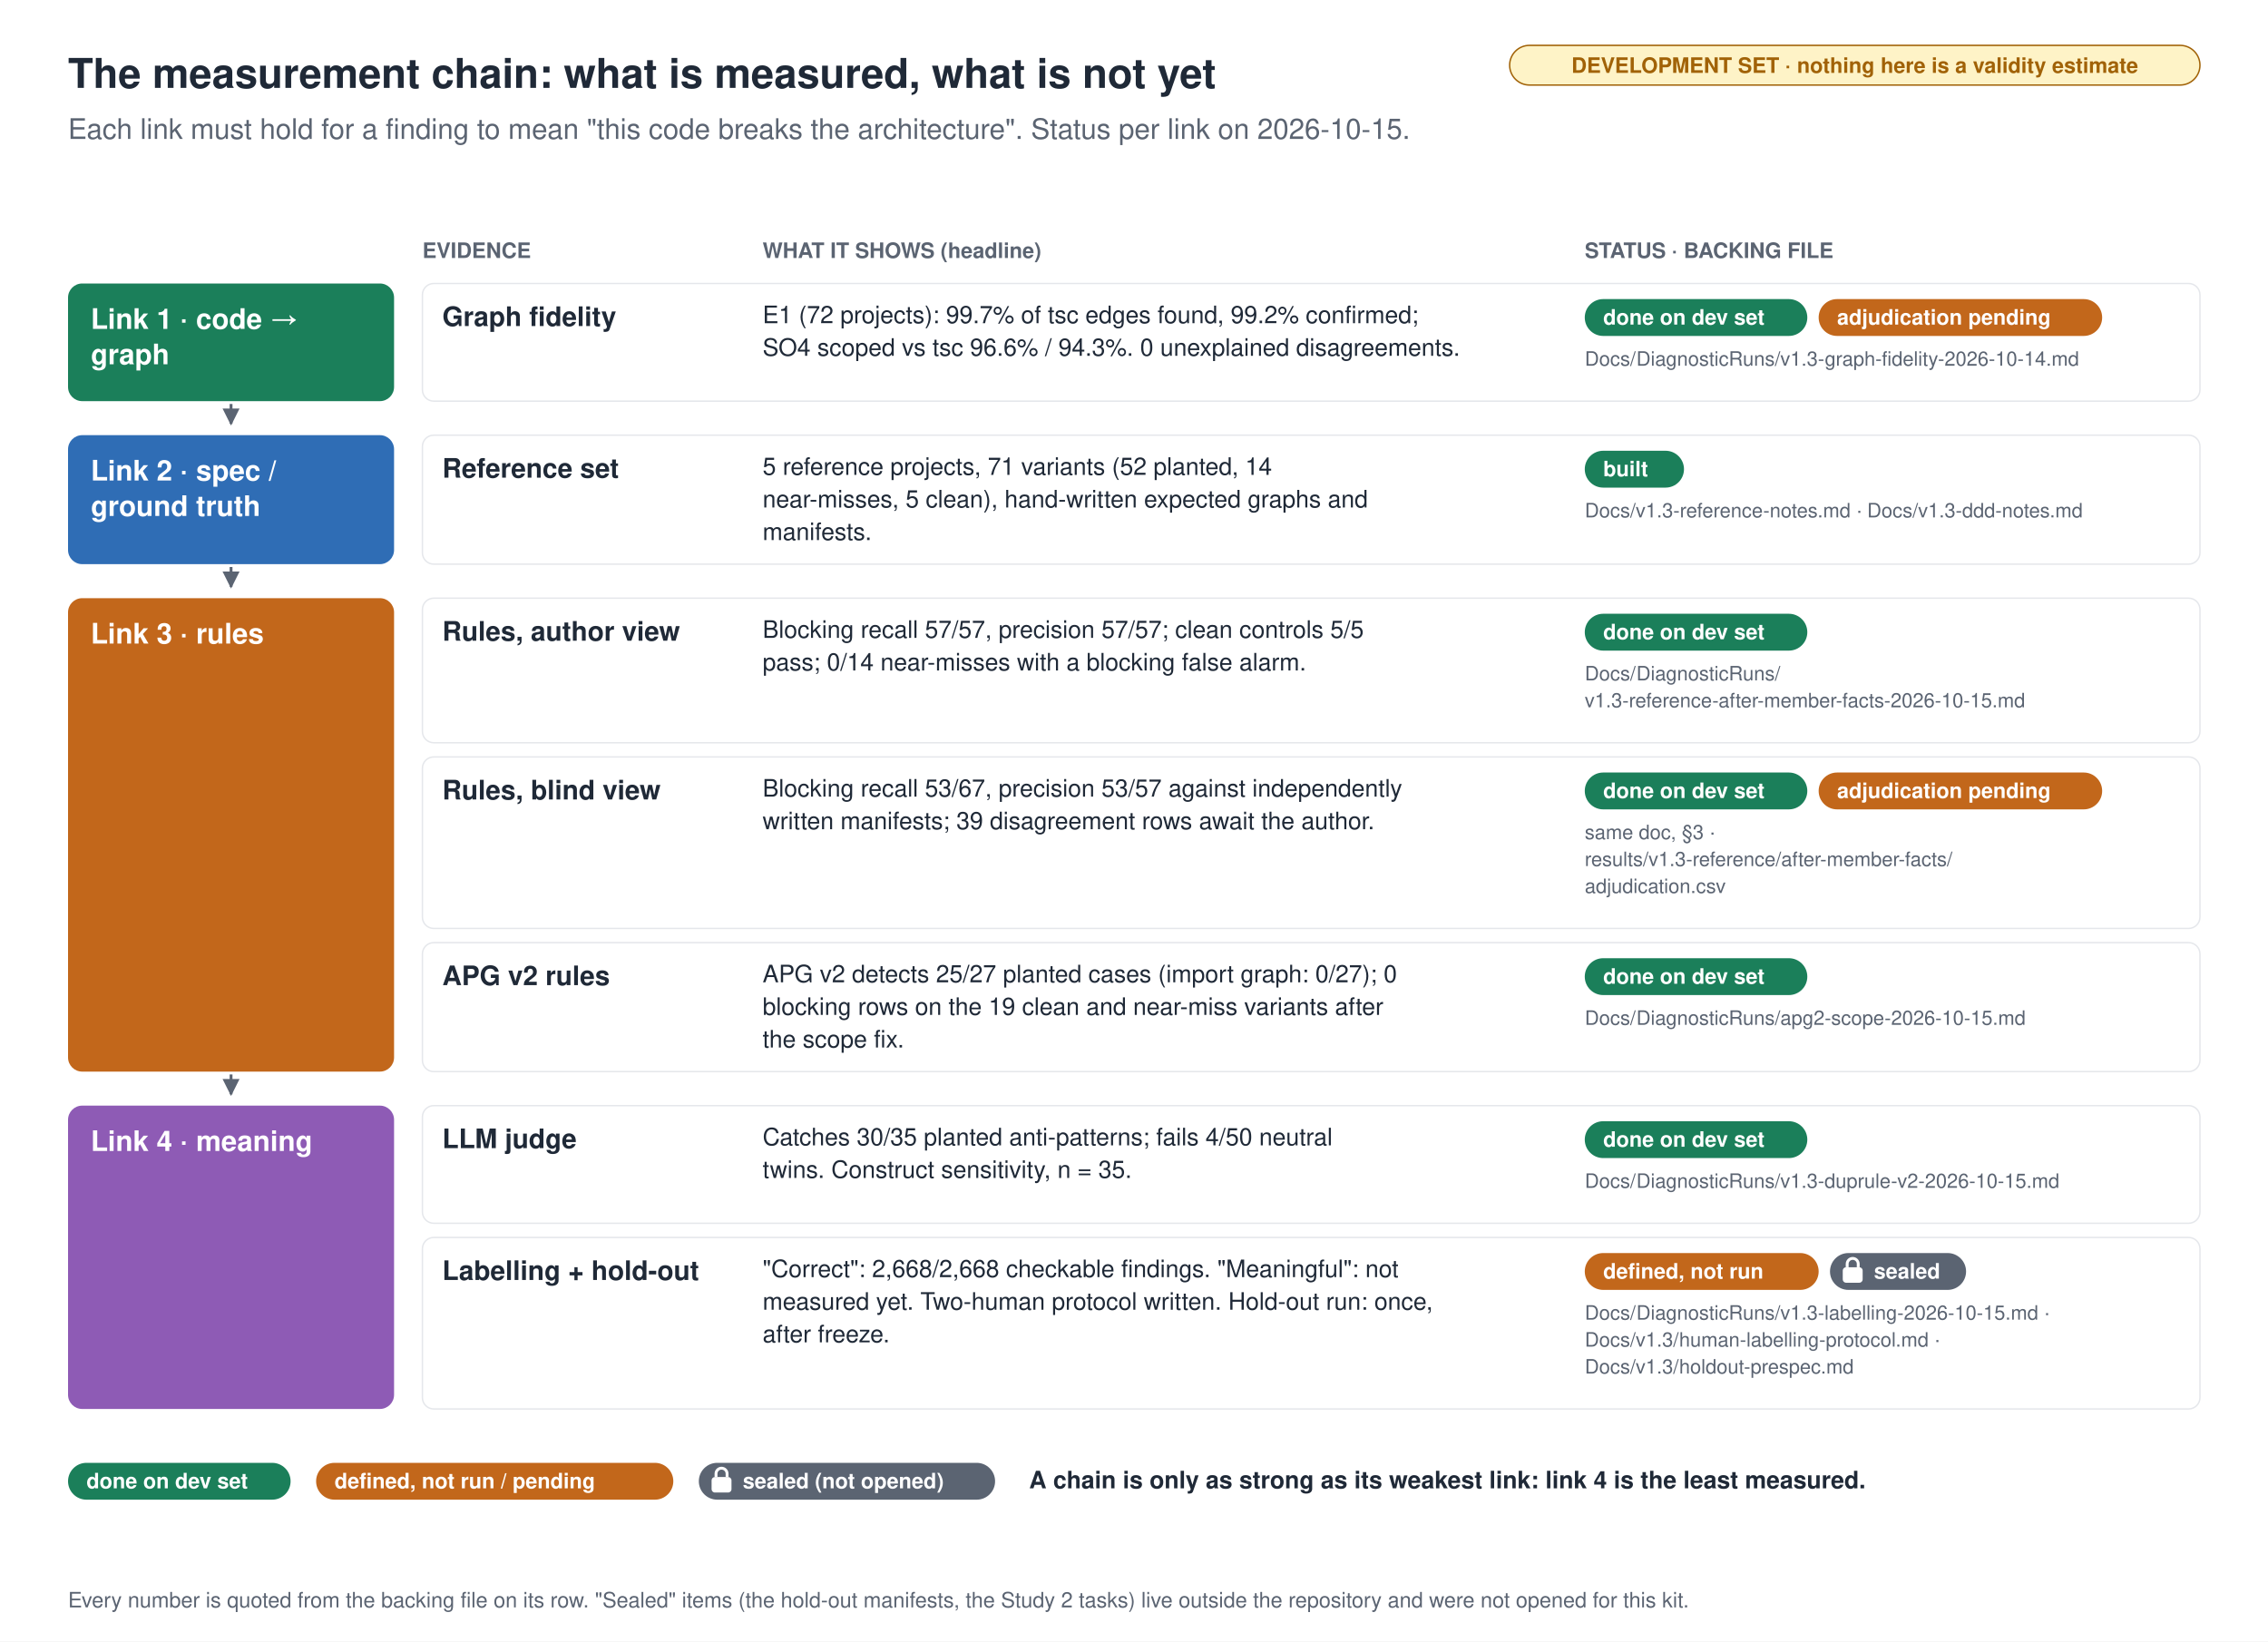
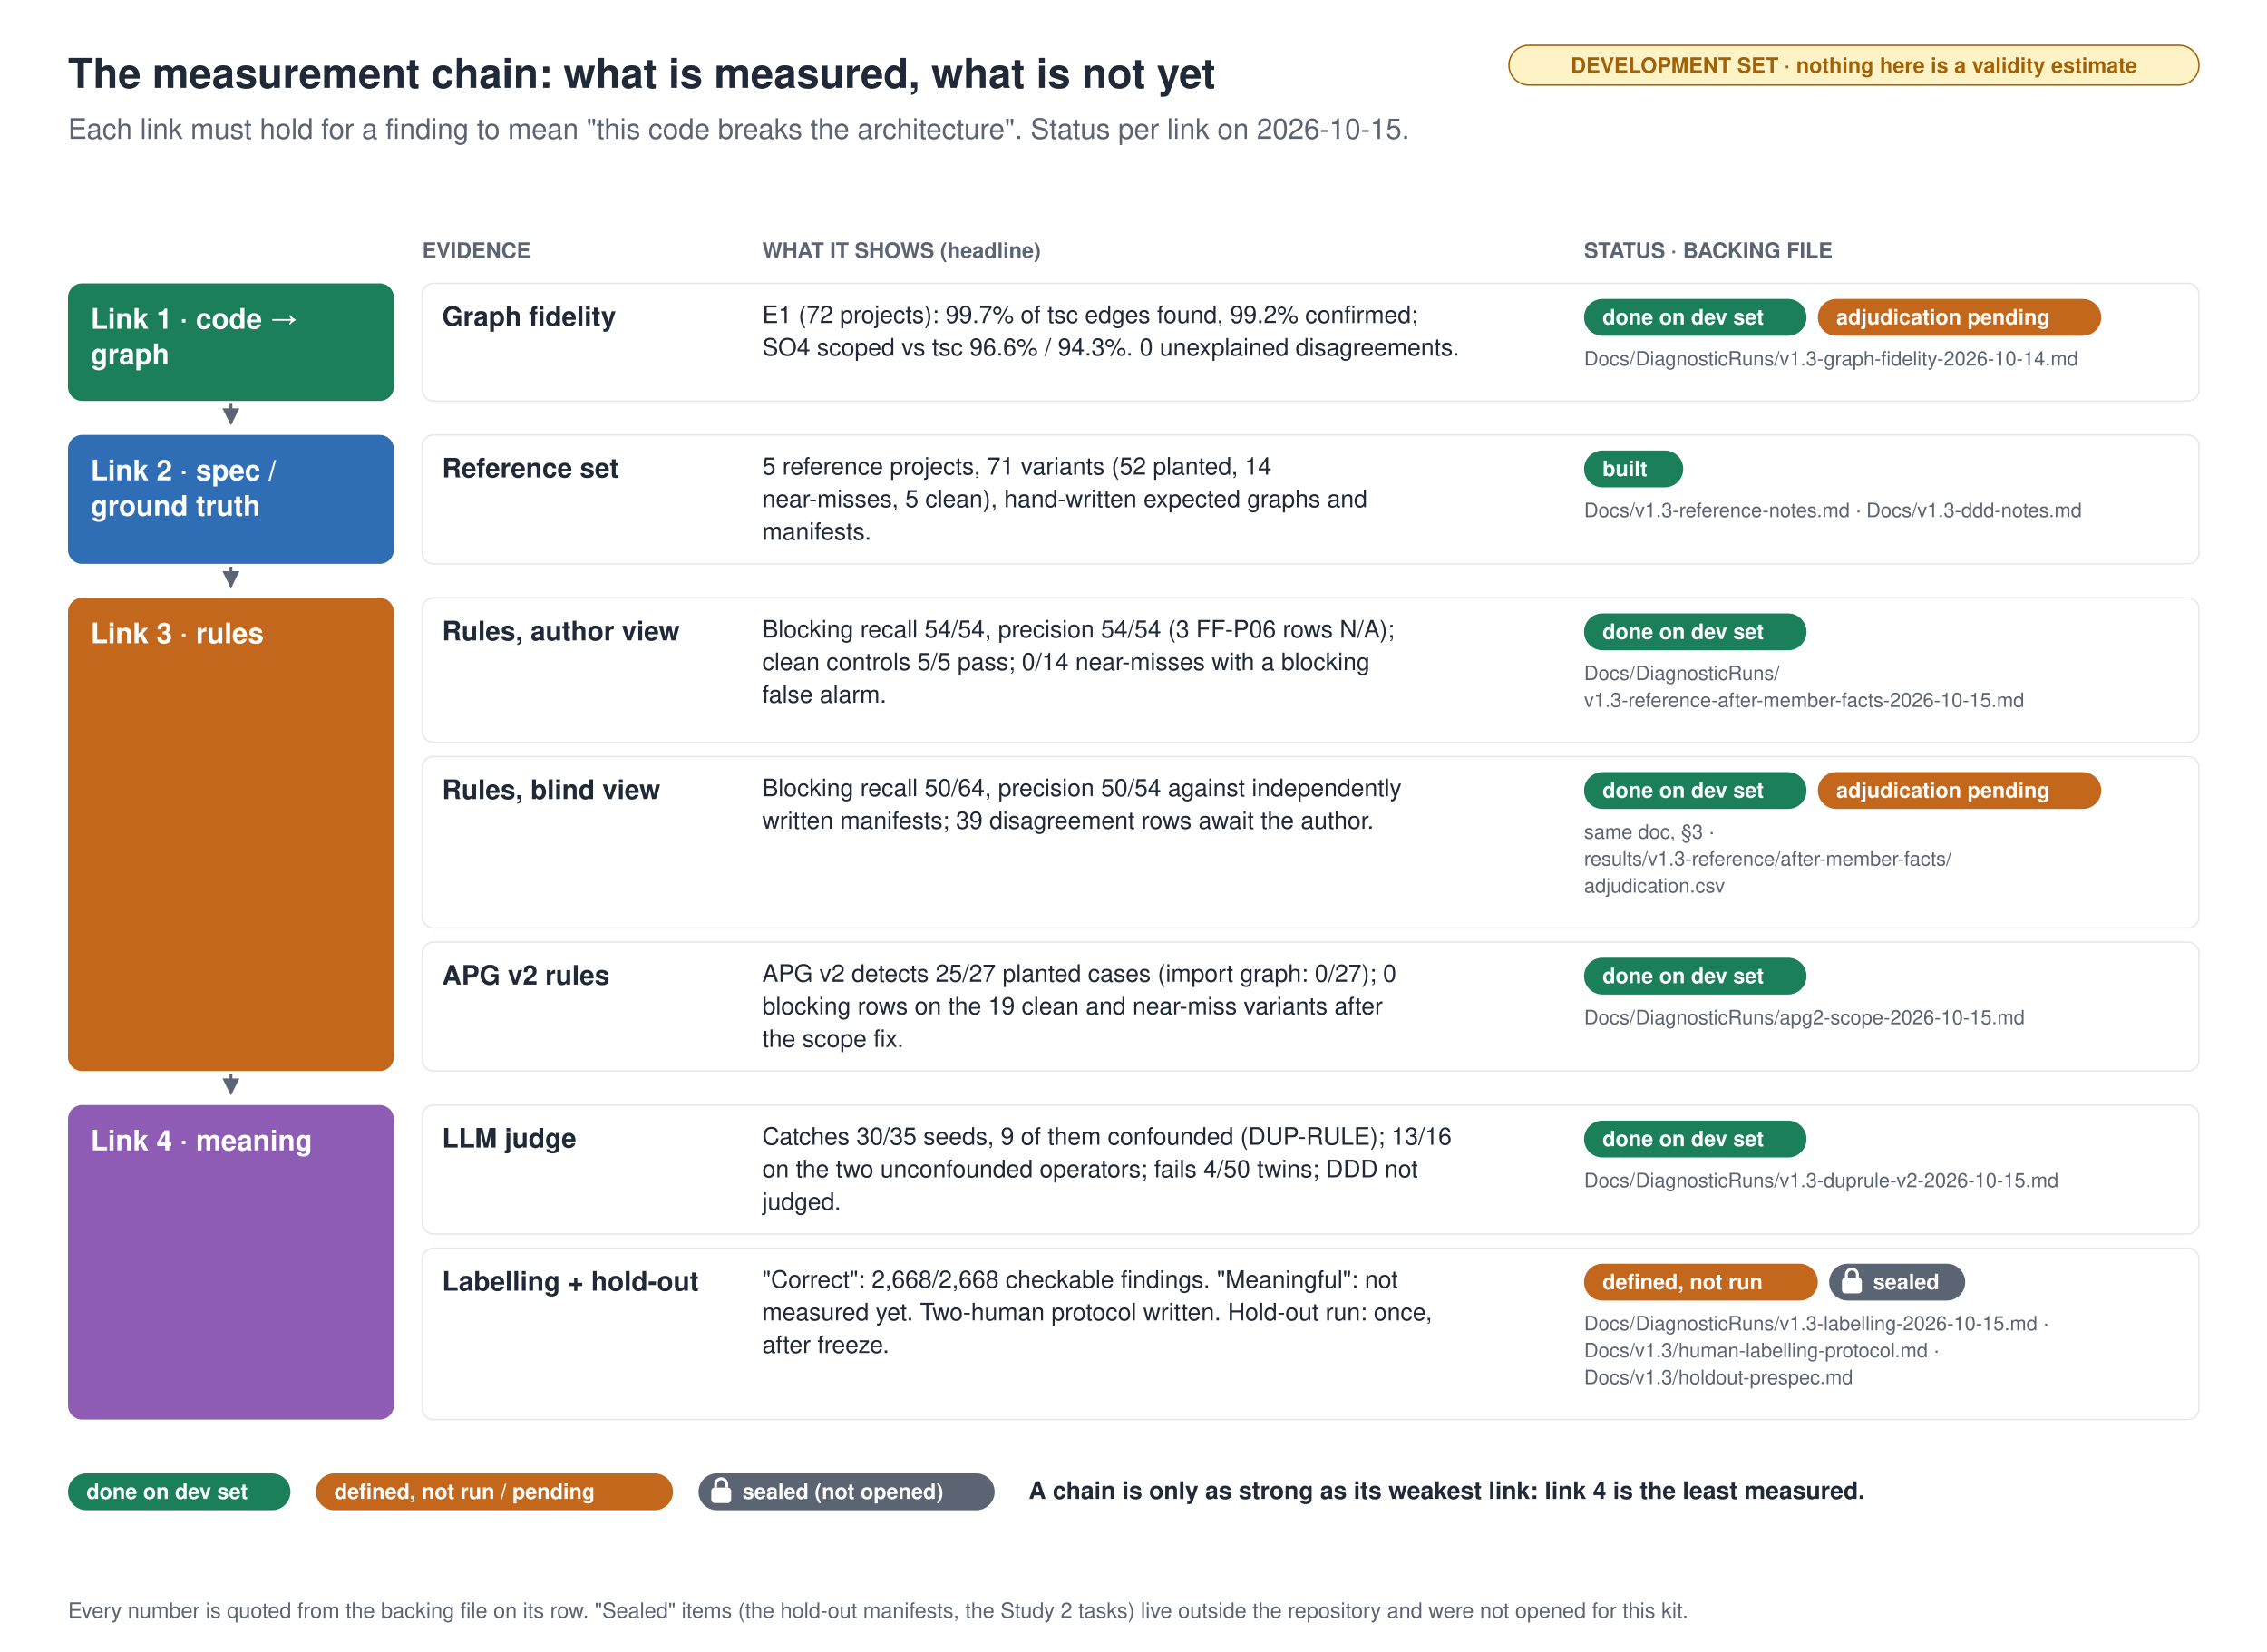
- <svg xmlns="http://www.w3.org/2000/svg" width="1600" height="1158" viewBox="0 0 1600 1158">
+ <svg xmlns="http://www.w3.org/2000/svg" width="1600" height="1166" viewBox="0 0 1600 1166">
  <defs>
    <marker id="arr" viewBox="0 0 10 10" refX="9" refY="5" markerUnits="userSpaceOnUse" markerWidth="12" markerHeight="12" orient="auto-start-reverse">
      <path d="M0,0 L10,5 L0,10 z" fill="#1F2937" />
    </marker>
    <marker id="arrM" viewBox="0 0 10 10" refX="9" refY="5" markerUnits="userSpaceOnUse" markerWidth="12" markerHeight="12" orient="auto-start-reverse">
      <path d="M0,0 L10,5 L0,10 z" fill="#5B6472" />
    </marker>
    <marker id="arrR" viewBox="0 0 10 10" refX="9" refY="5" markerUnits="userSpaceOnUse" markerWidth="12" markerHeight="12" orient="auto-start-reverse">
      <path d="M0,0 L10,5 L0,10 z" fill="#C62828" />
    </marker>
  </defs>
-   <rect x="0" y="0" width="1600" height="1158" rx="0" fill="#FFFFFF" stroke="none" stroke-width="1" />
+   <rect x="0" y="0" width="1600" height="1166" rx="0" fill="#FFFFFF" stroke="none" stroke-width="1" />
  <text x="48" y="62" font-family="'Helvetica Neue', Helvetica, Arial, sans-serif" font-size="29" font-weight="700" fill="#1F2937" text-anchor="start">The measurement chain: what is measured, what is not yet</text>
  <text x="48" y="98" font-family="'Helvetica Neue', Helvetica, Arial, sans-serif" font-size="20" font-weight="400" fill="#5B6472" text-anchor="start">Each link must hold for a finding to mean "this code breaks the architecture". Status per link on 2026-10-15.</text>
  <rect x="1065" y="32" width="487" height="28" rx="14" fill="#FEF3C7" stroke="#A16207" stroke-width="1" />
  <text x="1308.5" y="51.4" font-family="'Helvetica Neue', Helvetica, Arial, sans-serif" font-size="15" font-weight="600" fill="#A16207" text-anchor="middle">DEVELOPMENT SET · nothing here is a validity estimate</text>
  <text x="298" y="182" font-family="'Helvetica Neue', Helvetica, Arial, sans-serif" font-size="15" font-weight="700" fill="#5B6472" text-anchor="start">EVIDENCE</text>
  <text x="538" y="182" font-family="'Helvetica Neue', Helvetica, Arial, sans-serif" font-size="15" font-weight="700" fill="#5B6472" text-anchor="start">WHAT IT SHOWS (headline)</text>
  <text x="1118" y="182" font-family="'Helvetica Neue', Helvetica, Arial, sans-serif" font-size="15" font-weight="700" fill="#5B6472" text-anchor="start">STATUS · BACKING FILE</text>
  <rect x="298" y="200" width="1254" height="83" rx="8" fill="#FFFFFF" stroke="#E5E7EB" stroke-width="1" />
  <text x="312" y="230" font-family="'Helvetica Neue', Helvetica, Arial, sans-serif" font-size="19" font-weight="700" fill="#1F2937" text-anchor="start">Graph fidelity</text>
  <text x="538" y="228" font-family="'Helvetica Neue', Helvetica, Arial, sans-serif" font-size="17" font-weight="400" fill="#1F2937" text-anchor="start">E1 (72 projects): 99.7% of tsc edges found, 99.2% confirmed;</text>
  <text x="538" y="251" font-family="'Helvetica Neue', Helvetica, Arial, sans-serif" font-size="17" font-weight="400" fill="#1F2937" text-anchor="start">SO4 scoped vs tsc 96.6% / 94.3%. 0 unexplained disagreements.</text>
  <rect x="1118" y="211" width="157" height="26" rx="13" fill="#1B7F5A" stroke="none" stroke-width="1" />
  <text x="1131" y="229" font-family="'Helvetica Neue', Helvetica, Arial, sans-serif" font-size="15" font-weight="700" fill="#FFFFFF" text-anchor="start">done on dev set</text>
  <rect x="1283" y="211" width="200" height="26" rx="13" fill="#C2671B" stroke="none" stroke-width="1" />
  <text x="1296" y="229" font-family="'Helvetica Neue', Helvetica, Arial, sans-serif" font-size="15" font-weight="700" fill="#FFFFFF" text-anchor="start">adjudication pending</text>
  <text x="1118" y="258" font-family="'Helvetica Neue', Helvetica, Arial, sans-serif" font-size="14" font-weight="400" fill="#5B6472" text-anchor="start">Docs/DiagnosticRuns/v1.3-graph-fidelity-2026-10-14.md</text>
  <rect x="48" y="200" width="230" height="83" rx="10" fill="#1B7F5A" stroke="none" stroke-width="1" />
  <text x="64" y="232" font-family="'Helvetica Neue', Helvetica, Arial, sans-serif" font-size="20" font-weight="700" fill="#FFFFFF" text-anchor="start">Link 1 · code →</text>
  <text x="64" y="257" font-family="'Helvetica Neue', Helvetica, Arial, sans-serif" font-size="20" font-weight="700" fill="#FFFFFF" text-anchor="start">graph</text>
  <line x1="163" y1="285" x2="163" y2="299" stroke="#5B6472" stroke-width="2" marker-end="url(#arrM)" />
  <rect x="298" y="307" width="1254" height="91" rx="8" fill="#FFFFFF" stroke="#E5E7EB" stroke-width="1" />
  <text x="312" y="337" font-family="'Helvetica Neue', Helvetica, Arial, sans-serif" font-size="19" font-weight="700" fill="#1F2937" text-anchor="start">Reference set</text>
  <text x="538" y="335" font-family="'Helvetica Neue', Helvetica, Arial, sans-serif" font-size="17" font-weight="400" fill="#1F2937" text-anchor="start">5 reference projects, 71 variants (52 planted, 14</text>
  <text x="538" y="358" font-family="'Helvetica Neue', Helvetica, Arial, sans-serif" font-size="17" font-weight="400" fill="#1F2937" text-anchor="start">near-misses, 5 clean), hand-written expected graphs and</text>
  <text x="538" y="381" font-family="'Helvetica Neue', Helvetica, Arial, sans-serif" font-size="17" font-weight="400" fill="#1F2937" text-anchor="start">manifests.</text>
  <rect x="1118" y="318" width="70" height="26" rx="13" fill="#1B7F5A" stroke="none" stroke-width="1" />
  <text x="1131" y="336" font-family="'Helvetica Neue', Helvetica, Arial, sans-serif" font-size="15" font-weight="700" fill="#FFFFFF" text-anchor="start">built</text>
  <text x="1118" y="365" font-family="'Helvetica Neue', Helvetica, Arial, sans-serif" font-size="14" font-weight="400" fill="#5B6472" text-anchor="start">Docs/v1.3-reference-notes.md · Docs/v1.3-ddd-notes.md</text>
  <rect x="48" y="307" width="230" height="91" rx="10" fill="#2F6DB5" stroke="none" stroke-width="1" />
  <text x="64" y="339" font-family="'Helvetica Neue', Helvetica, Arial, sans-serif" font-size="20" font-weight="700" fill="#FFFFFF" text-anchor="start">Link 2 · spec /</text>
  <text x="64" y="364" font-family="'Helvetica Neue', Helvetica, Arial, sans-serif" font-size="20" font-weight="700" fill="#FFFFFF" text-anchor="start">ground truth</text>
  <line x1="163" y1="400" x2="163" y2="414" stroke="#5B6472" stroke-width="2" marker-end="url(#arrM)" />
  <rect x="298" y="422" width="1254" height="102" rx="8" fill="#FFFFFF" stroke="#E5E7EB" stroke-width="1" />
  <text x="312" y="452" font-family="'Helvetica Neue', Helvetica, Arial, sans-serif" font-size="19" font-weight="700" fill="#1F2937" text-anchor="start">Rules, author view</text>
-   <text x="538" y="450" font-family="'Helvetica Neue', Helvetica, Arial, sans-serif" font-size="17" font-weight="400" fill="#1F2937" text-anchor="start">Blocking recall 57/57, precision 57/57; clean controls 5/5</text>
-   <text x="538" y="473" font-family="'Helvetica Neue', Helvetica, Arial, sans-serif" font-size="17" font-weight="400" fill="#1F2937" text-anchor="start">pass; 0/14 near-misses with a blocking false alarm.</text>
+   <text x="538" y="450" font-family="'Helvetica Neue', Helvetica, Arial, sans-serif" font-size="17" font-weight="400" fill="#1F2937" text-anchor="start">Blocking recall 54/54, precision 54/54 (3 FF-P06 rows N/A);</text>
+   <text x="538" y="473" font-family="'Helvetica Neue', Helvetica, Arial, sans-serif" font-size="17" font-weight="400" fill="#1F2937" text-anchor="start">clean controls 5/5 pass; 0/14 near-misses with a blocking</text>
+   <text x="538" y="496" font-family="'Helvetica Neue', Helvetica, Arial, sans-serif" font-size="17" font-weight="400" fill="#1F2937" text-anchor="start">false alarm.</text>
  <rect x="1118" y="433" width="157" height="26" rx="13" fill="#1B7F5A" stroke="none" stroke-width="1" />
  <text x="1131" y="451" font-family="'Helvetica Neue', Helvetica, Arial, sans-serif" font-size="15" font-weight="700" fill="#FFFFFF" text-anchor="start">done on dev set</text>
  <text x="1118" y="480" font-family="'Helvetica Neue', Helvetica, Arial, sans-serif" font-size="14" font-weight="400" fill="#5B6472" text-anchor="start">Docs/DiagnosticRuns/</text>
  <text x="1118" y="499" font-family="'Helvetica Neue', Helvetica, Arial, sans-serif" font-size="14" font-weight="400" fill="#5B6472" text-anchor="start">v1.3-reference-after-member-facts-2026-10-15.md</text>
  <rect x="298" y="534" width="1254" height="121" rx="8" fill="#FFFFFF" stroke="#E5E7EB" stroke-width="1" />
  <text x="312" y="564" font-family="'Helvetica Neue', Helvetica, Arial, sans-serif" font-size="19" font-weight="700" fill="#1F2937" text-anchor="start">Rules, blind view</text>
-   <text x="538" y="562" font-family="'Helvetica Neue', Helvetica, Arial, sans-serif" font-size="17" font-weight="400" fill="#1F2937" text-anchor="start">Blocking recall 53/67, precision 53/57 against independently</text>
+   <text x="538" y="562" font-family="'Helvetica Neue', Helvetica, Arial, sans-serif" font-size="17" font-weight="400" fill="#1F2937" text-anchor="start">Blocking recall 50/64, precision 50/54 against independently</text>
  <text x="538" y="585" font-family="'Helvetica Neue', Helvetica, Arial, sans-serif" font-size="17" font-weight="400" fill="#1F2937" text-anchor="start">written manifests; 39 disagreement rows await the author.</text>
  <rect x="1118" y="545" width="157" height="26" rx="13" fill="#1B7F5A" stroke="none" stroke-width="1" />
  <text x="1131" y="563" font-family="'Helvetica Neue', Helvetica, Arial, sans-serif" font-size="15" font-weight="700" fill="#FFFFFF" text-anchor="start">done on dev set</text>
  <rect x="1283" y="545" width="200" height="26" rx="13" fill="#C2671B" stroke="none" stroke-width="1" />
  <text x="1296" y="563" font-family="'Helvetica Neue', Helvetica, Arial, sans-serif" font-size="15" font-weight="700" fill="#FFFFFF" text-anchor="start">adjudication pending</text>
  <text x="1118" y="592" font-family="'Helvetica Neue', Helvetica, Arial, sans-serif" font-size="14" font-weight="400" fill="#5B6472" text-anchor="start">same doc, §3 ·</text>
  <text x="1118" y="611" font-family="'Helvetica Neue', Helvetica, Arial, sans-serif" font-size="14" font-weight="400" fill="#5B6472" text-anchor="start">results/v1.3-reference/after-member-facts/</text>
  <text x="1118" y="630" font-family="'Helvetica Neue', Helvetica, Arial, sans-serif" font-size="14" font-weight="400" fill="#5B6472" text-anchor="start">adjudication.csv</text>
  <rect x="298" y="665" width="1254" height="91" rx="8" fill="#FFFFFF" stroke="#E5E7EB" stroke-width="1" />
  <text x="312" y="695" font-family="'Helvetica Neue', Helvetica, Arial, sans-serif" font-size="19" font-weight="700" fill="#1F2937" text-anchor="start">APG v2 rules</text>
  <text x="538" y="693" font-family="'Helvetica Neue', Helvetica, Arial, sans-serif" font-size="17" font-weight="400" fill="#1F2937" text-anchor="start">APG v2 detects 25/27 planted cases (import graph: 0/27); 0</text>
  <text x="538" y="716" font-family="'Helvetica Neue', Helvetica, Arial, sans-serif" font-size="17" font-weight="400" fill="#1F2937" text-anchor="start">blocking rows on the 19 clean and near-miss variants after</text>
  <text x="538" y="739" font-family="'Helvetica Neue', Helvetica, Arial, sans-serif" font-size="17" font-weight="400" fill="#1F2937" text-anchor="start">the scope fix.</text>
  <rect x="1118" y="676" width="157" height="26" rx="13" fill="#1B7F5A" stroke="none" stroke-width="1" />
  <text x="1131" y="694" font-family="'Helvetica Neue', Helvetica, Arial, sans-serif" font-size="15" font-weight="700" fill="#FFFFFF" text-anchor="start">done on dev set</text>
  <text x="1118" y="723" font-family="'Helvetica Neue', Helvetica, Arial, sans-serif" font-size="14" font-weight="400" fill="#5B6472" text-anchor="start">Docs/DiagnosticRuns/apg2-scope-2026-10-15.md</text>
  <rect x="48" y="422" width="230" height="334" rx="10" fill="#C2671B" stroke="none" stroke-width="1" />
  <text x="64" y="454" font-family="'Helvetica Neue', Helvetica, Arial, sans-serif" font-size="20" font-weight="700" fill="#FFFFFF" text-anchor="start">Link 3 · rules</text>
  <line x1="163" y1="758" x2="163" y2="772" stroke="#5B6472" stroke-width="2" marker-end="url(#arrM)" />
-   <rect x="298" y="780" width="1254" height="83" rx="8" fill="#FFFFFF" stroke="#E5E7EB" stroke-width="1" />
+   <rect x="298" y="780" width="1254" height="91" rx="8" fill="#FFFFFF" stroke="#E5E7EB" stroke-width="1" />
  <text x="312" y="810" font-family="'Helvetica Neue', Helvetica, Arial, sans-serif" font-size="19" font-weight="700" fill="#1F2937" text-anchor="start">LLM judge</text>
-   <text x="538" y="808" font-family="'Helvetica Neue', Helvetica, Arial, sans-serif" font-size="17" font-weight="400" fill="#1F2937" text-anchor="start">Catches 30/35 planted anti-patterns; fails 4/50 neutral</text>
-   <text x="538" y="831" font-family="'Helvetica Neue', Helvetica, Arial, sans-serif" font-size="17" font-weight="400" fill="#1F2937" text-anchor="start">twins. Construct sensitivity, n = 35.</text>
+   <text x="538" y="808" font-family="'Helvetica Neue', Helvetica, Arial, sans-serif" font-size="17" font-weight="400" fill="#1F2937" text-anchor="start">Catches 30/35 seeds, 9 of them confounded (DUP-RULE); 13/16</text>
+   <text x="538" y="831" font-family="'Helvetica Neue', Helvetica, Arial, sans-serif" font-size="17" font-weight="400" fill="#1F2937" text-anchor="start">on the two unconfounded operators; fails 4/50 twins; DDD not</text>
+   <text x="538" y="854" font-family="'Helvetica Neue', Helvetica, Arial, sans-serif" font-size="17" font-weight="400" fill="#1F2937" text-anchor="start">judged.</text>
  <rect x="1118" y="791" width="157" height="26" rx="13" fill="#1B7F5A" stroke="none" stroke-width="1" />
  <text x="1131" y="809" font-family="'Helvetica Neue', Helvetica, Arial, sans-serif" font-size="15" font-weight="700" fill="#FFFFFF" text-anchor="start">done on dev set</text>
  <text x="1118" y="838" font-family="'Helvetica Neue', Helvetica, Arial, sans-serif" font-size="14" font-weight="400" fill="#5B6472" text-anchor="start">Docs/DiagnosticRuns/v1.3-duprule-v2-2026-10-15.md</text>
-   <rect x="298" y="873" width="1254" height="121" rx="8" fill="#FFFFFF" stroke="#E5E7EB" stroke-width="1" />
-   <text x="312" y="903" font-family="'Helvetica Neue', Helvetica, Arial, sans-serif" font-size="19" font-weight="700" fill="#1F2937" text-anchor="start">Labelling + hold-out</text>
-   <text x="538" y="901" font-family="'Helvetica Neue', Helvetica, Arial, sans-serif" font-size="17" font-weight="400" fill="#1F2937" text-anchor="start">"Correct": 2,668/2,668 checkable findings. "Meaningful": not</text>
-   <text x="538" y="924" font-family="'Helvetica Neue', Helvetica, Arial, sans-serif" font-size="17" font-weight="400" fill="#1F2937" text-anchor="start">measured yet. Two-human protocol written. Hold-out run: once,</text>
-   <text x="538" y="947" font-family="'Helvetica Neue', Helvetica, Arial, sans-serif" font-size="17" font-weight="400" fill="#1F2937" text-anchor="start">after freeze.</text>
-   <rect x="1118" y="884" width="165" height="26" rx="13" fill="#C2671B" stroke="none" stroke-width="1" />
-   <text x="1131" y="902" font-family="'Helvetica Neue', Helvetica, Arial, sans-serif" font-size="15" font-weight="700" fill="#FFFFFF" text-anchor="start">defined, not run</text>
-   <rect x="1291" y="884" width="96" height="26" rx="13" fill="#5B6472" stroke="none" stroke-width="1" />
-   <g transform="translate(1300,887) scale(0.78)">
+   <rect x="298" y="881" width="1254" height="121" rx="8" fill="#FFFFFF" stroke="#E5E7EB" stroke-width="1" />
+   <text x="312" y="911" font-family="'Helvetica Neue', Helvetica, Arial, sans-serif" font-size="19" font-weight="700" fill="#1F2937" text-anchor="start">Labelling + hold-out</text>
+   <text x="538" y="909" font-family="'Helvetica Neue', Helvetica, Arial, sans-serif" font-size="17" font-weight="400" fill="#1F2937" text-anchor="start">"Correct": 2,668/2,668 checkable findings. "Meaningful": not</text>
+   <text x="538" y="932" font-family="'Helvetica Neue', Helvetica, Arial, sans-serif" font-size="17" font-weight="400" fill="#1F2937" text-anchor="start">measured yet. Two-human protocol written. Hold-out run: once,</text>
+   <text x="538" y="955" font-family="'Helvetica Neue', Helvetica, Arial, sans-serif" font-size="17" font-weight="400" fill="#1F2937" text-anchor="start">after freeze.</text>
+   <rect x="1118" y="892" width="165" height="26" rx="13" fill="#C2671B" stroke="none" stroke-width="1" />
+   <text x="1131" y="910" font-family="'Helvetica Neue', Helvetica, Arial, sans-serif" font-size="15" font-weight="700" fill="#FFFFFF" text-anchor="start">defined, not run</text>
+   <rect x="1291" y="892" width="96" height="26" rx="13" fill="#5B6472" stroke="none" stroke-width="1" />
+   <g transform="translate(1300,895) scale(0.78)">
    <rect x="0" y="9" width="18" height="14" rx="3" fill="#FFFFFF" />
    <path d="M4 9 V6 a5 5 0 0 1 10 0 V9" fill="none" stroke="#FFFFFF" stroke-width="2.6" />
  </g>
-   <text x="1322" y="902" font-family="'Helvetica Neue', Helvetica, Arial, sans-serif" font-size="15" font-weight="700" fill="#FFFFFF" text-anchor="start">sealed</text>
-   <text x="1118" y="931" font-family="'Helvetica Neue', Helvetica, Arial, sans-serif" font-size="14" font-weight="400" fill="#5B6472" text-anchor="start">Docs/DiagnosticRuns/v1.3-labelling-2026-10-15.md ·</text>
-   <text x="1118" y="950" font-family="'Helvetica Neue', Helvetica, Arial, sans-serif" font-size="14" font-weight="400" fill="#5B6472" text-anchor="start">Docs/v1.3/human-labelling-protocol.md ·</text>
-   <text x="1118" y="969" font-family="'Helvetica Neue', Helvetica, Arial, sans-serif" font-size="14" font-weight="400" fill="#5B6472" text-anchor="start">Docs/v1.3/holdout-prespec.md</text>
-   <rect x="48" y="780" width="230" height="214" rx="10" fill="#8E5BB5" stroke="none" stroke-width="1" />
+   <text x="1322" y="910" font-family="'Helvetica Neue', Helvetica, Arial, sans-serif" font-size="15" font-weight="700" fill="#FFFFFF" text-anchor="start">sealed</text>
+   <text x="1118" y="939" font-family="'Helvetica Neue', Helvetica, Arial, sans-serif" font-size="14" font-weight="400" fill="#5B6472" text-anchor="start">Docs/DiagnosticRuns/v1.3-labelling-2026-10-15.md ·</text>
+   <text x="1118" y="958" font-family="'Helvetica Neue', Helvetica, Arial, sans-serif" font-size="14" font-weight="400" fill="#5B6472" text-anchor="start">Docs/v1.3/human-labelling-protocol.md ·</text>
+   <text x="1118" y="977" font-family="'Helvetica Neue', Helvetica, Arial, sans-serif" font-size="14" font-weight="400" fill="#5B6472" text-anchor="start">Docs/v1.3/holdout-prespec.md</text>
+   <rect x="48" y="780" width="230" height="222" rx="10" fill="#8E5BB5" stroke="none" stroke-width="1" />
  <text x="64" y="812" font-family="'Helvetica Neue', Helvetica, Arial, sans-serif" font-size="20" font-weight="700" fill="#FFFFFF" text-anchor="start">Link 4 · meaning</text>
-   <rect x="48" y="1032" width="157" height="26" rx="13" fill="#1B7F5A" stroke="none" stroke-width="1" />
-   <text x="61" y="1050" font-family="'Helvetica Neue', Helvetica, Arial, sans-serif" font-size="15" font-weight="700" fill="#FFFFFF" text-anchor="start">done on dev set</text>
-   <rect x="223" y="1032" width="252" height="26" rx="13" fill="#C2671B" stroke="none" stroke-width="1" />
-   <text x="236" y="1050" font-family="'Helvetica Neue', Helvetica, Arial, sans-serif" font-size="15" font-weight="700" fill="#FFFFFF" text-anchor="start">defined, not run / pending</text>
-   <rect x="493" y="1032" width="209" height="26" rx="13" fill="#5B6472" stroke="none" stroke-width="1" />
-   <g transform="translate(502,1035) scale(0.78)">
+   <rect x="48" y="1040" width="157" height="26" rx="13" fill="#1B7F5A" stroke="none" stroke-width="1" />
+   <text x="61" y="1058" font-family="'Helvetica Neue', Helvetica, Arial, sans-serif" font-size="15" font-weight="700" fill="#FFFFFF" text-anchor="start">done on dev set</text>
+   <rect x="223" y="1040" width="252" height="26" rx="13" fill="#C2671B" stroke="none" stroke-width="1" />
+   <text x="236" y="1058" font-family="'Helvetica Neue', Helvetica, Arial, sans-serif" font-size="15" font-weight="700" fill="#FFFFFF" text-anchor="start">defined, not run / pending</text>
+   <rect x="493" y="1040" width="209" height="26" rx="13" fill="#5B6472" stroke="none" stroke-width="1" />
+   <g transform="translate(502,1043) scale(0.78)">
    <rect x="0" y="9" width="18" height="14" rx="3" fill="#FFFFFF" />
    <path d="M4 9 V6 a5 5 0 0 1 10 0 V9" fill="none" stroke="#FFFFFF" stroke-width="2.6" />
  </g>
-   <text x="524" y="1050" font-family="'Helvetica Neue', Helvetica, Arial, sans-serif" font-size="15" font-weight="700" fill="#FFFFFF" text-anchor="start">sealed (not opened)</text>
-   <text x="726" y="1050" font-family="'Helvetica Neue', Helvetica, Arial, sans-serif" font-size="17" font-weight="600" fill="#1F2937" text-anchor="start">A chain is only as strong as its weakest link: link 4 is the least measured.</text>
-   <text x="48" y="1134" font-family="'Helvetica Neue', Helvetica, Arial, sans-serif" font-size="15" font-weight="400" fill="#5B6472" text-anchor="start">Every number is quoted from the backing file on its row. "Sealed" items (the hold-out manifests, the Study 2 tasks) live outside the repository and were not opened for this kit.</text>
+   <text x="524" y="1058" font-family="'Helvetica Neue', Helvetica, Arial, sans-serif" font-size="15" font-weight="700" fill="#FFFFFF" text-anchor="start">sealed (not opened)</text>
+   <text x="726" y="1058" font-family="'Helvetica Neue', Helvetica, Arial, sans-serif" font-size="17" font-weight="600" fill="#1F2937" text-anchor="start">A chain is only as strong as its weakest link: link 4 is the least measured.</text>
+   <text x="48" y="1142" font-family="'Helvetica Neue', Helvetica, Arial, sans-serif" font-size="15" font-weight="400" fill="#5B6472" text-anchor="start">Every number is quoted from the backing file on its row. "Sealed" items (the hold-out manifests, the Study 2 tasks) live outside the repository and were not opened for this kit.</text>
</svg>
